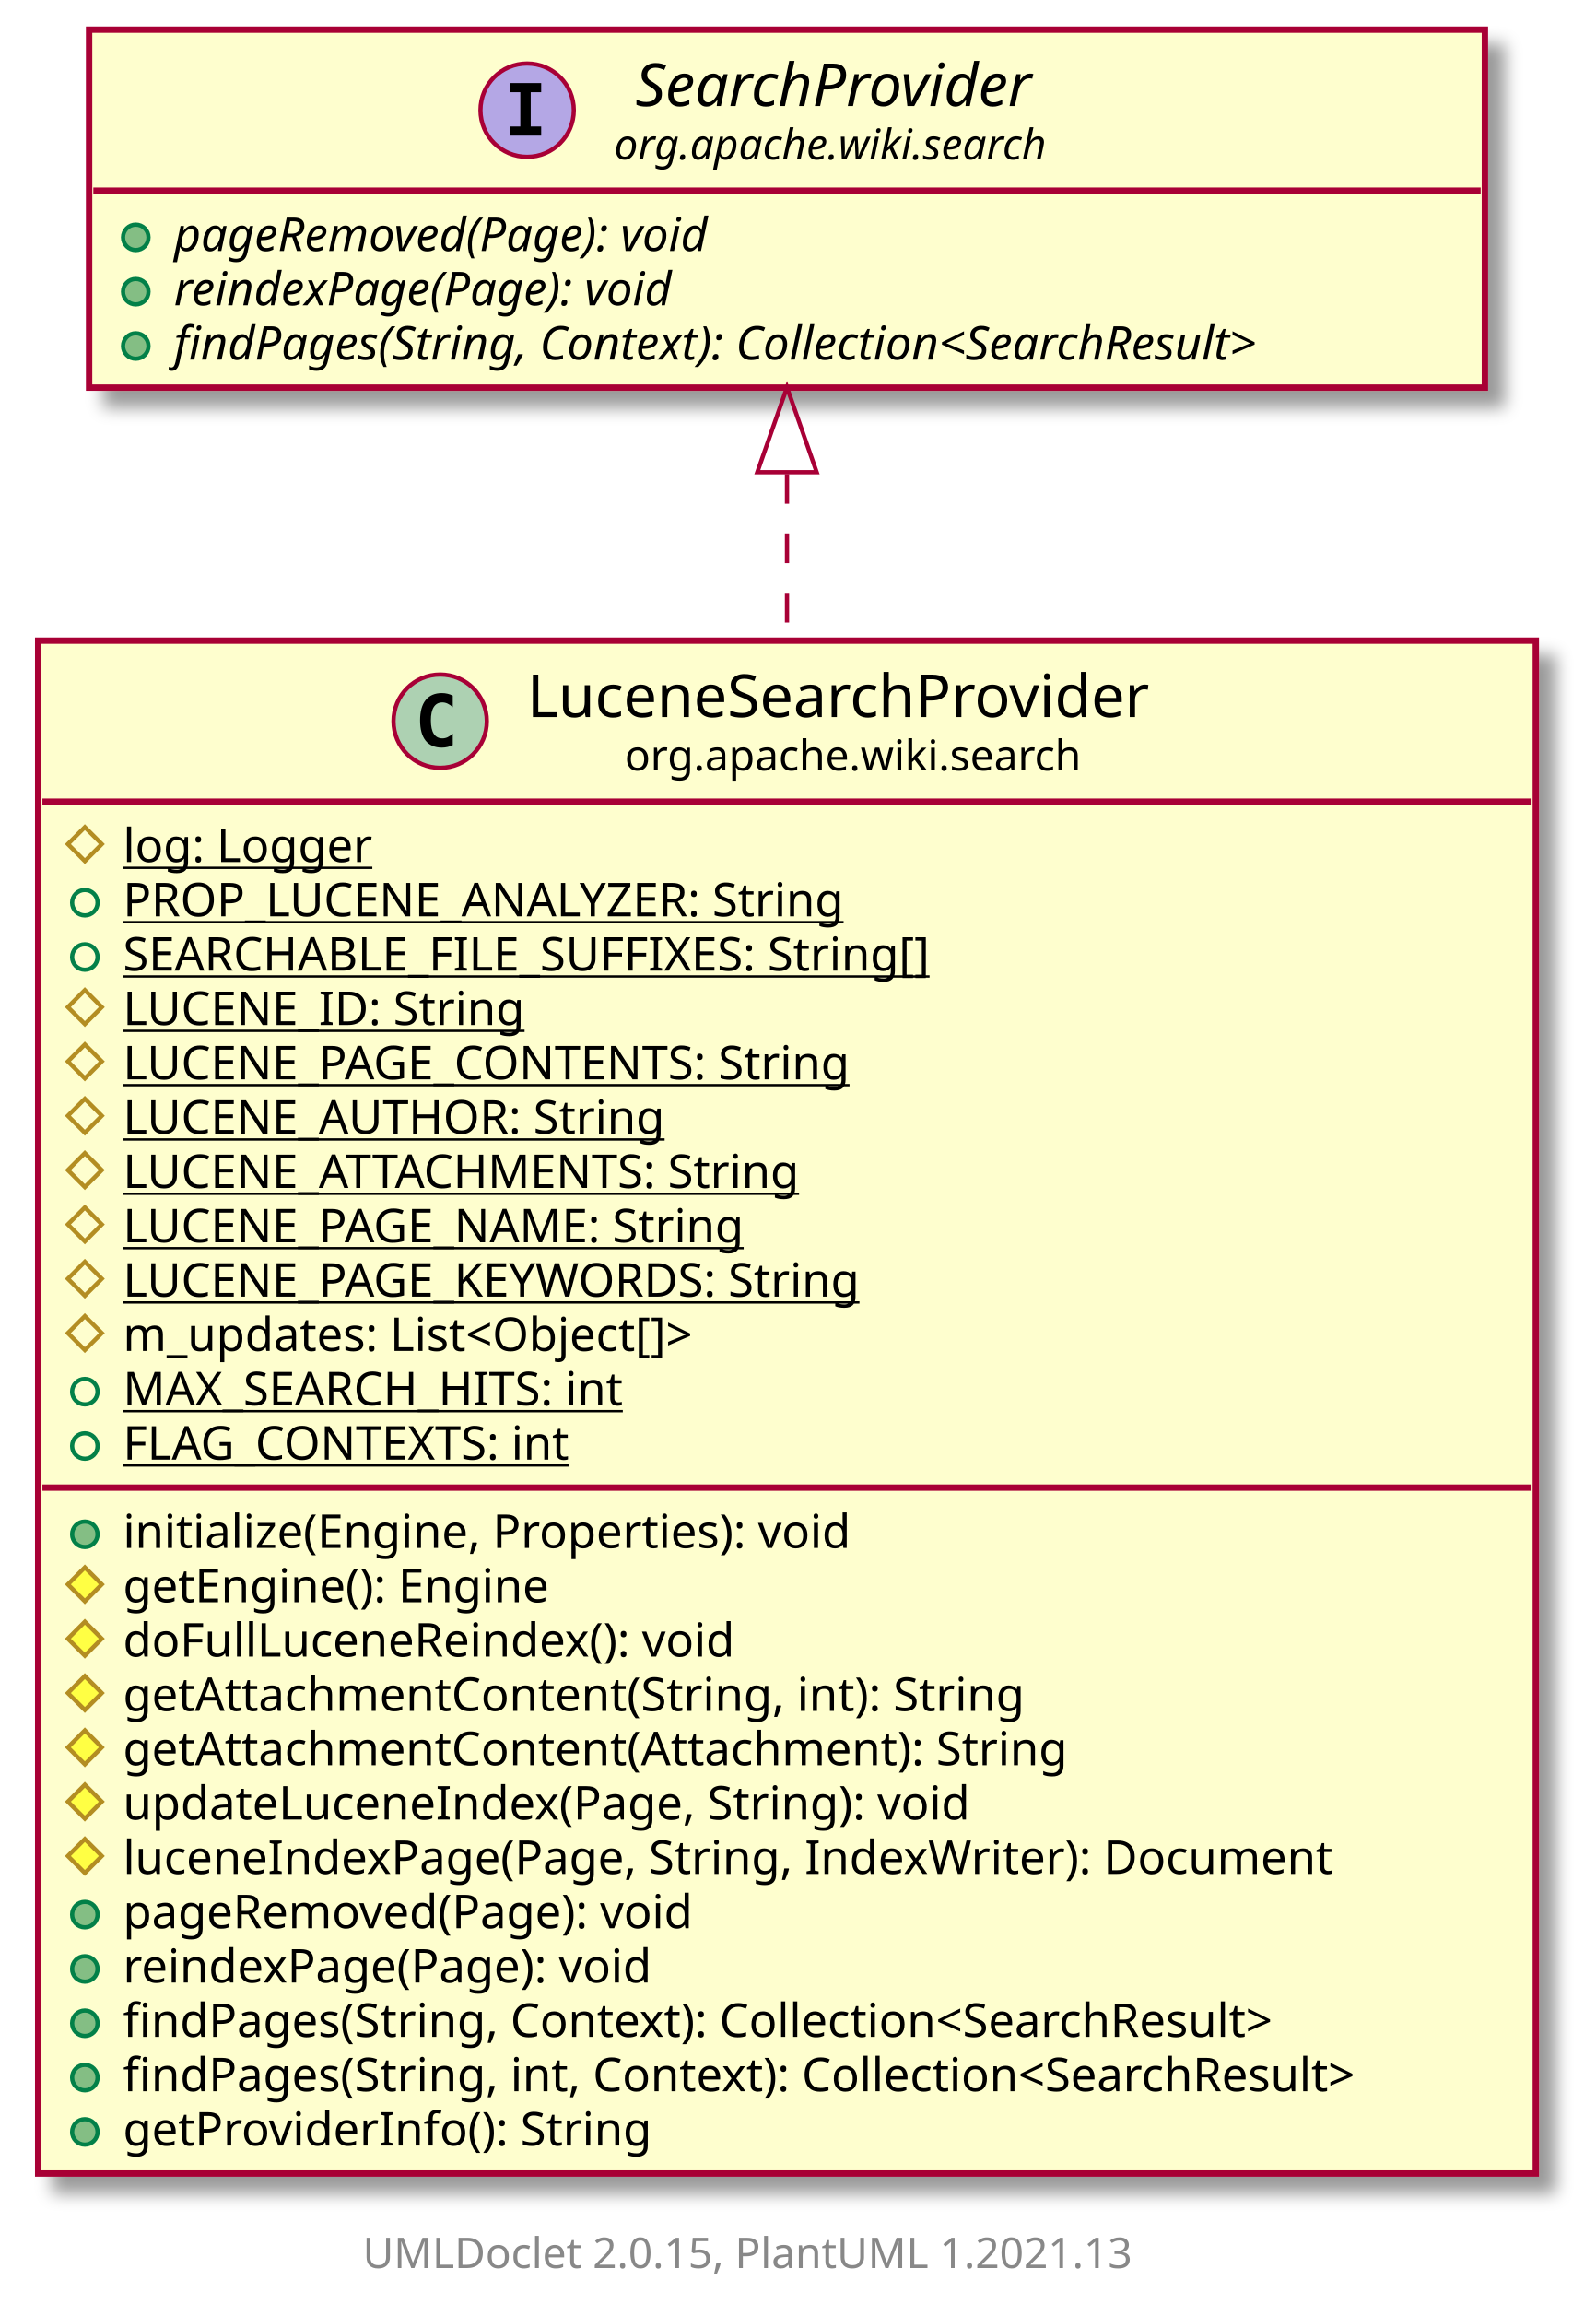
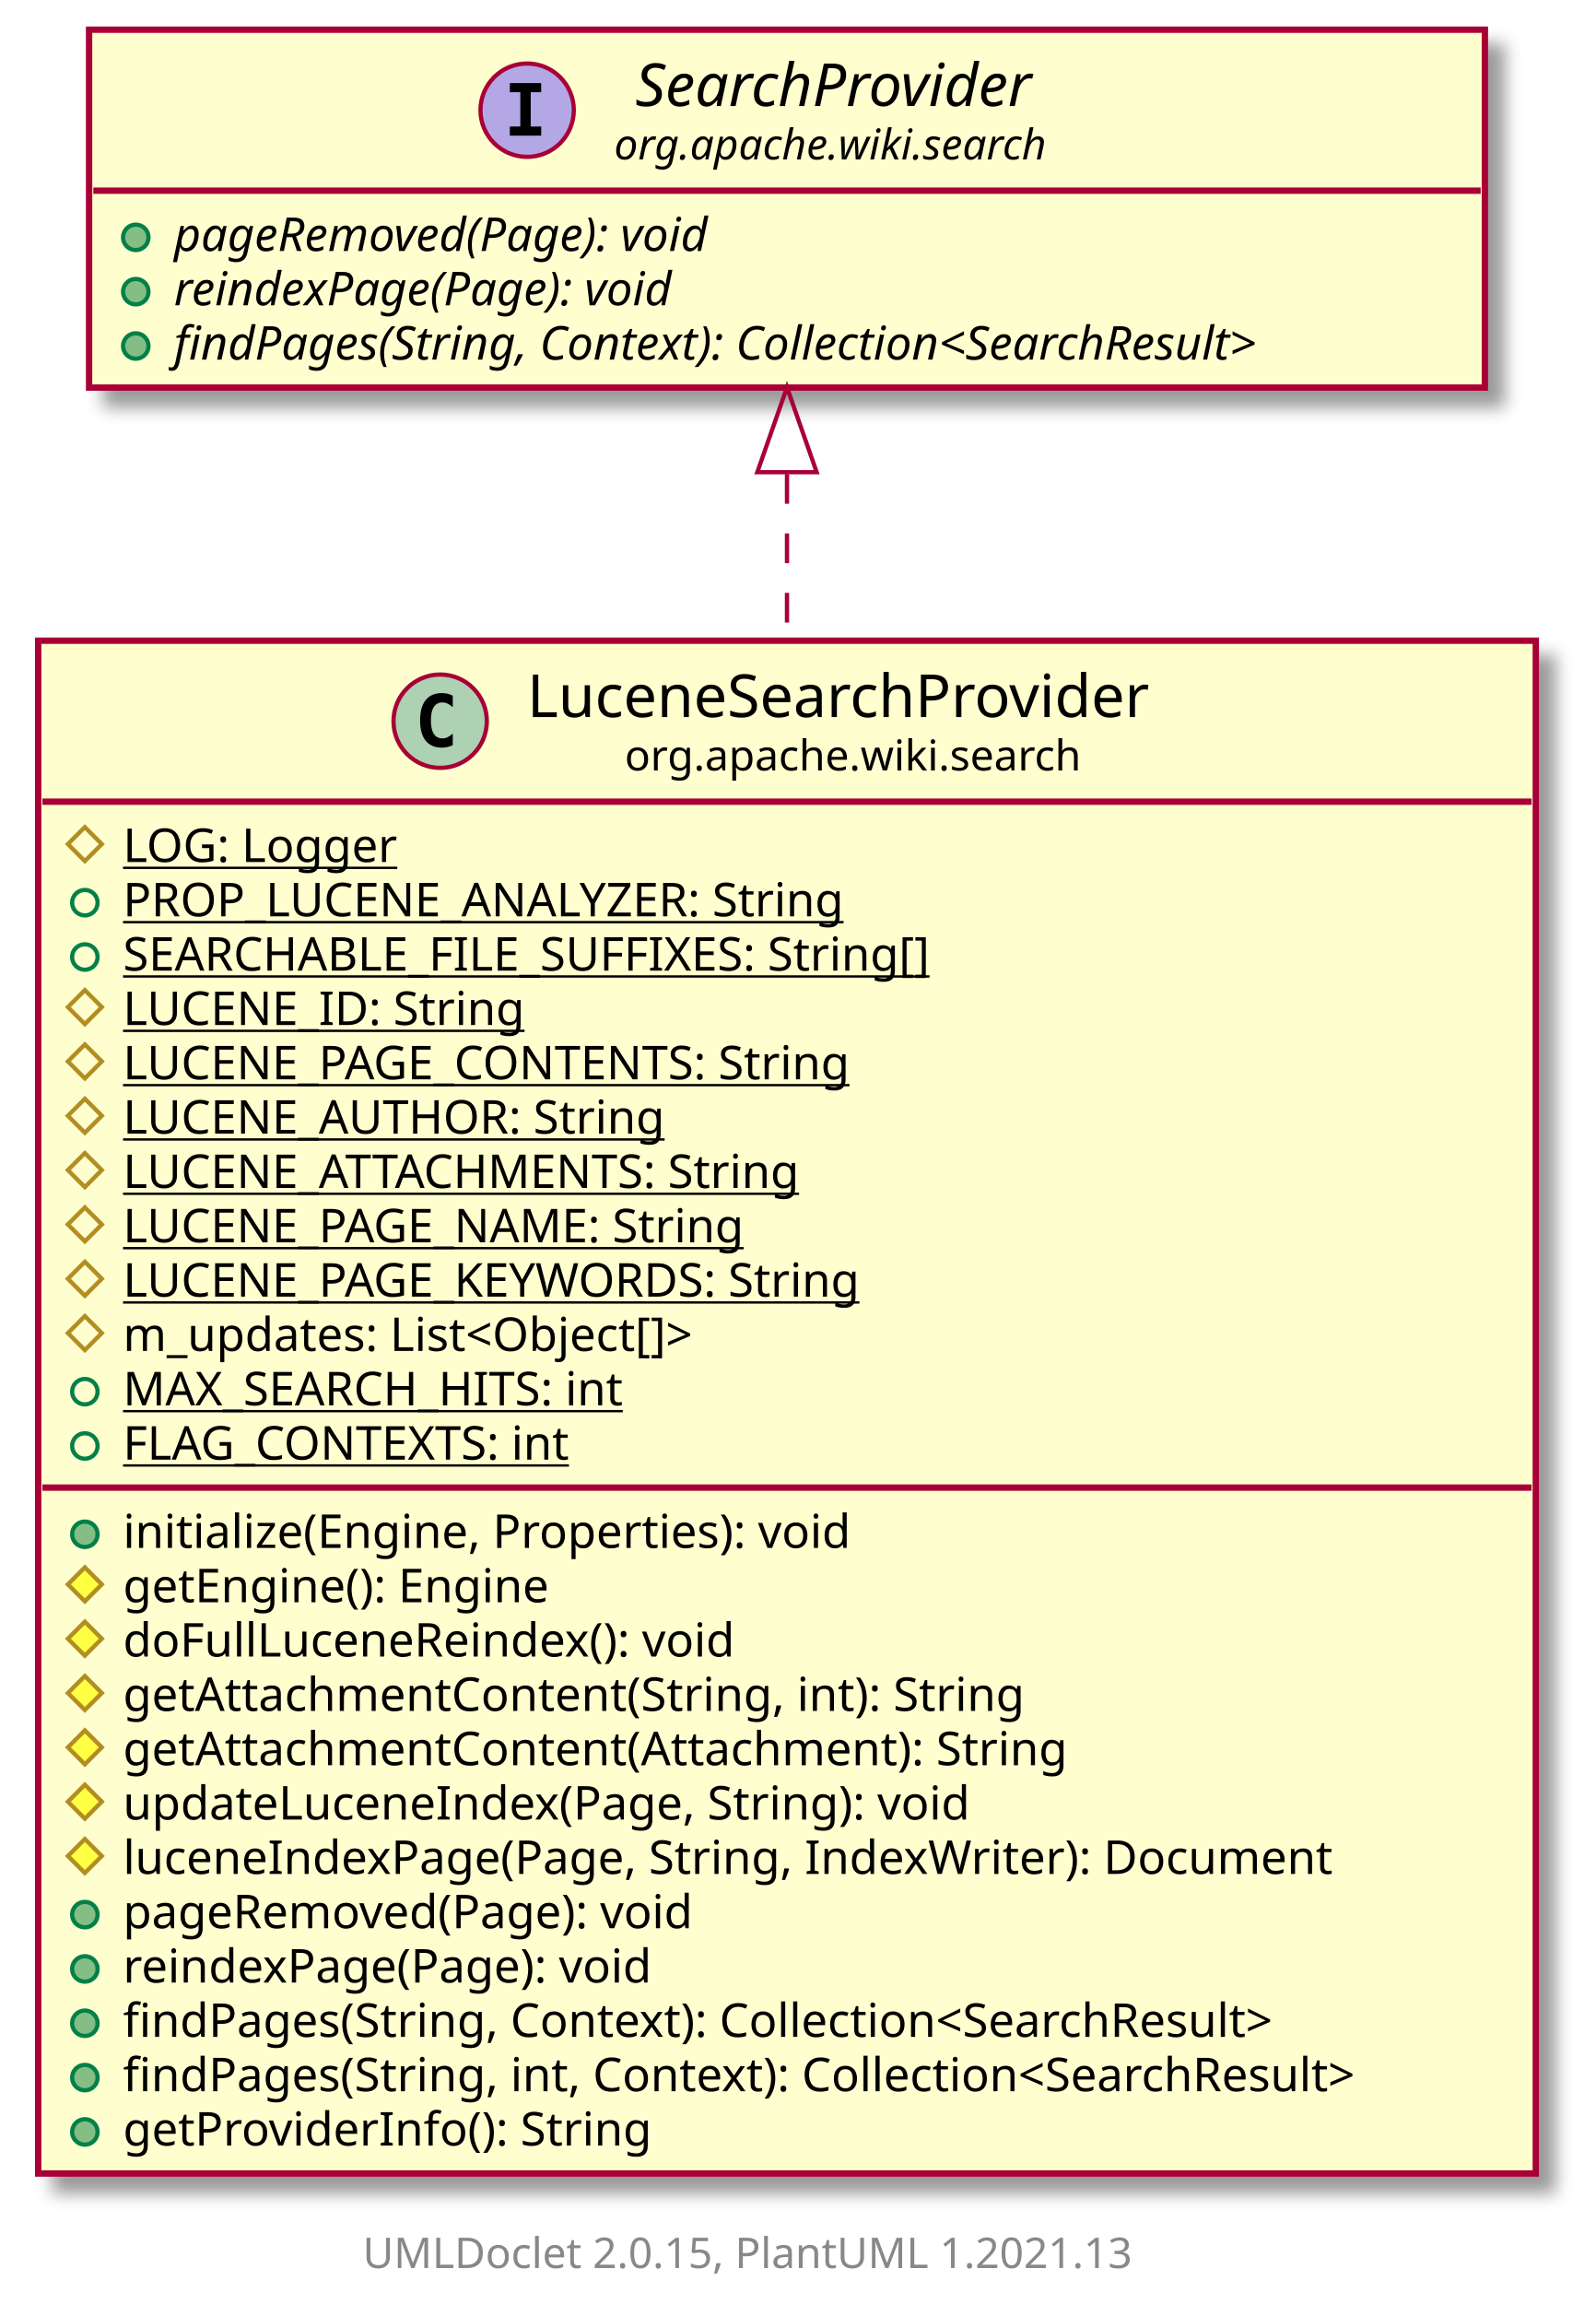
<svg xmlns="http://www.w3.org/2000/svg" xmlns:xlink="http://www.w3.org/1999/xlink" contentScriptType="application/ecmascript" contentStyleType="text/css" height="543px" preserveAspectRatio="none" style="width:376px;height:543px;background:#FFFFFF;" version="1.1" viewBox="0 0 376 543" width="376px" zoomAndPan="magnify">
  <defs>
-     <filter height="300%" id="f1hpeh9gcx85f5" width="300%" x="-1" y="-1">
+     <filter height="300%" id="fadso9d4rem35" width="300%" x="-1" y="-1">
      <feGaussianBlur result="blurOut" stdDeviation="2.0" />
      <feColorMatrix in="blurOut" result="blurOut2" type="matrix" values="0 0 0 0 0 0 0 0 0 0 0 0 0 0 0 0 0 0 .4 0" />
      <feOffset dx="4.0" dy="4.0" in="blurOut2" result="blurOut3" />
      <feBlend in="SourceGraphic" in2="blurOut3" mode="normal" />
    </filter>
  </defs>
  <g>
    <a href="LuceneSearchProvider.html" target="_top" title="LuceneSearchProvider.html" xlink:actuate="onRequest" xlink:href="LuceneSearchProvider.html" xlink:show="new" xlink:title="LuceneSearchProvider.html" xlink:type="simple">
-       <rect codeLine="5" fill="#FEFECE" filter="url(#f1hpeh9gcx85f5)" height="361.25" id="org.apache.wiki.search.LuceneSearchProvider" style="stroke:#A80036;stroke-width:1.5;" width="353" x="9" y="151" />
+       <rect codeLine="5" fill="#FEFECE" filter="url(#fadso9d4rem35)" height="361.25" id="org.apache.wiki.search.LuceneSearchProvider" style="stroke:#A80036;stroke-width:1.5;" width="353" x="9" y="151" />
      <ellipse cx="103.75" cy="169.969" fill="#ADD1B2" rx="11" ry="11" style="stroke:#A80036;stroke-width:1.0;" />
      <path d="M106.719,175.609 Q106.141,175.906 105.5,176.047 Q104.859,176.203 104.156,176.203 Q101.656,176.203 100.328,174.562 Q99.016,172.906 99.016,169.781 Q99.016,166.656 100.328,165 Q101.656,163.344 104.156,163.344 Q104.859,163.344 105.5,163.5 Q106.156,163.656 106.719,163.953 L106.719,166.672 Q106.094,166.094 105.5,165.828 Q104.906,165.547 104.281,165.547 Q102.938,165.547 102.25,166.625 Q101.562,167.688 101.562,169.781 Q101.562,171.875 102.25,172.953 Q102.938,174.016 104.281,174.016 Q104.906,174.016 105.5,173.75 Q106.094,173.469 106.719,172.891 L106.719,175.609 Z " fill="#000000" />
      <text fill="#000000" font-family="sans-serif" font-size="14" lengthAdjust="spacing" textLength="155" x="124.25" y="168.995">LuceneSearchProvider</text>
      <text fill="#000000" font-family="sans-serif" font-size="10" lengthAdjust="spacing" textLength="109" x="147.25" y="181.579">org.apache.wiki.search</text>
      <line style="stroke:#A80036;stroke-width:1.5;" x1="10" x2="361" y1="188.938" y2="188.938" />
      <polygon fill="none" points="20,194.938,24,198.938,20,202.938,16,198.938" style="stroke:#B38D22;stroke-width:1.0;" />
-       <text fill="#000000" font-family="sans-serif" font-size="11" lengthAdjust="spacing" text-decoration="underline" textLength="64" x="29" y="203.148">log: Logger</text>
+       <text fill="#000000" font-family="sans-serif" font-size="11" lengthAdjust="spacing" text-decoration="underline" textLength="71" x="29" y="203.148">LOG: Logger</text>
      <ellipse cx="20" cy="212.742" rx="3" ry="3" style="stroke:#038048;stroke-width:1.0;fill:none;" />
      <text fill="#000000" font-family="sans-serif" font-size="11" lengthAdjust="spacing" text-decoration="underline" textLength="186" x="29" y="215.953">PROP_LUCENE_ANALYZER: String</text>
      <ellipse cx="20" cy="225.547" rx="3" ry="3" style="stroke:#038048;stroke-width:1.0;fill:none;" />
      <text fill="#000000" font-family="sans-serif" font-size="11" lengthAdjust="spacing" text-decoration="underline" textLength="210" x="29" y="228.757">SEARCHABLE_FILE_SUFFIXES: String[]</text>
      <polygon fill="none" points="20,233.352,24,237.352,20,241.352,16,237.352" style="stroke:#B38D22;stroke-width:1.0;" />
      <text fill="#000000" font-family="sans-serif" font-size="11" lengthAdjust="spacing" text-decoration="underline" textLength="103" x="29" y="241.562">LUCENE_ID: String</text>
      <polygon fill="none" points="20,246.156,24,250.156,20,254.156,16,250.156" style="stroke:#B38D22;stroke-width:1.0;" />
      <text fill="#000000" font-family="sans-serif" font-size="11" lengthAdjust="spacing" text-decoration="underline" textLength="190" x="29" y="254.367">LUCENE_PAGE_CONTENTS: String</text>
      <polygon fill="none" points="20,258.961,24,262.961,20,266.961,16,262.961" style="stroke:#B38D22;stroke-width:1.0;" />
      <text fill="#000000" font-family="sans-serif" font-size="11" lengthAdjust="spacing" text-decoration="underline" textLength="138" x="29" y="267.171">LUCENE_AUTHOR: String</text>
      <polygon fill="none" points="20,271.766,24,275.766,20,279.766,16,275.766" style="stroke:#B38D22;stroke-width:1.0;" />
      <text fill="#000000" font-family="sans-serif" font-size="11" lengthAdjust="spacing" text-decoration="underline" textLength="175" x="29" y="279.976">LUCENE_ATTACHMENTS: String</text>
      <polygon fill="none" points="20,284.57,24,288.57,20,292.57,16,288.57" style="stroke:#B38D22;stroke-width:1.0;" />
      <text fill="#000000" font-family="sans-serif" font-size="11" lengthAdjust="spacing" text-decoration="underline" textLength="159" x="29" y="292.781">LUCENE_PAGE_NAME: String</text>
      <polygon fill="none" points="20,297.375,24,301.375,20,305.375,16,301.375" style="stroke:#B38D22;stroke-width:1.0;" />
      <text fill="#000000" font-family="sans-serif" font-size="11" lengthAdjust="spacing" text-decoration="underline" textLength="190" x="29" y="305.585">LUCENE_PAGE_KEYWORDS: String</text>
      <polygon fill="none" points="20,310.18,24,314.18,20,318.18,16,314.18" style="stroke:#B38D22;stroke-width:1.0;" />
      <text fill="#000000" font-family="sans-serif" font-size="11" lengthAdjust="spacing" textLength="153" x="29" y="318.39">m_updates: List&lt;Object[]&gt;</text>
      <ellipse cx="20" cy="327.984" rx="3" ry="3" style="stroke:#038048;stroke-width:1.0;fill:none;" />
      <text fill="#000000" font-family="sans-serif" font-size="11" lengthAdjust="spacing" text-decoration="underline" textLength="128" x="29" y="331.195">MAX_SEARCH_HITS: int</text>
      <ellipse cx="20" cy="340.789" rx="3" ry="3" style="stroke:#038048;stroke-width:1.0;fill:none;" />
      <text fill="#000000" font-family="sans-serif" font-size="11" lengthAdjust="spacing" text-decoration="underline" textLength="117" x="29" y="344">FLAG_CONTEXTS: int</text>
      <line style="stroke:#A80036;stroke-width:1.5;" x1="10" x2="361" y1="350.594" y2="350.594" />
      <ellipse cx="20" cy="361.594" fill="#84BE84" rx="3" ry="3" style="stroke:#038048;stroke-width:1.0;" />
      <text fill="#000000" font-family="sans-serif" font-size="11" lengthAdjust="spacing" textLength="189" x="29" y="364.804">initialize(Engine, Properties): void</text>
      <polygon fill="#FFFF44" points="20,369.398,24,373.398,20,377.398,16,373.398" style="stroke:#B38D22;stroke-width:1.0;" />
      <text fill="#000000" font-family="sans-serif" font-size="11" lengthAdjust="spacing" textLength="110" x="29" y="377.609">getEngine(): Engine</text>
      <polygon fill="#FFFF44" points="20,382.203,24,386.203,20,390.203,16,386.203" style="stroke:#B38D22;stroke-width:1.0;" />
      <text fill="#000000" font-family="sans-serif" font-size="11" lengthAdjust="spacing" textLength="156" x="29" y="390.414">doFullLuceneReindex(): void</text>
      <polygon fill="#FFFF44" points="20,395.008,24,399.008,20,403.008,16,399.008" style="stroke:#B38D22;stroke-width:1.0;" />
      <text fill="#000000" font-family="sans-serif" font-size="11" lengthAdjust="spacing" textLength="232" x="29" y="403.218">getAttachmentContent(String, int): String</text>
      <polygon fill="#FFFF44" points="20,407.812,24,411.812,20,415.812,16,411.812" style="stroke:#B38D22;stroke-width:1.0;" />
      <text fill="#000000" font-family="sans-serif" font-size="11" lengthAdjust="spacing" textLength="240" x="29" y="416.023">getAttachmentContent(Attachment): String</text>
      <polygon fill="#FFFF44" points="20,420.617,24,424.617,20,428.617,16,424.617" style="stroke:#B38D22;stroke-width:1.0;" />
      <text fill="#000000" font-family="sans-serif" font-size="11" lengthAdjust="spacing" textLength="218" x="29" y="428.828">updateLuceneIndex(Page, String): void</text>
      <polygon fill="#FFFF44" points="20,433.422,24,437.422,20,441.422,16,437.422" style="stroke:#B38D22;stroke-width:1.0;" />
      <text fill="#000000" font-family="sans-serif" font-size="11" lengthAdjust="spacing" textLength="309" x="29" y="441.632">luceneIndexPage(Page, String, IndexWriter): Document</text>
      <ellipse cx="20" cy="451.227" fill="#84BE84" rx="3" ry="3" style="stroke:#038048;stroke-width:1.0;" />
      <text fill="#000000" font-family="sans-serif" font-size="11" lengthAdjust="spacing" textLength="147" x="29" y="454.437">pageRemoved(Page): void</text>
      <ellipse cx="20" cy="464.031" fill="#84BE84" rx="3" ry="3" style="stroke:#038048;stroke-width:1.0;" />
      <text fill="#000000" font-family="sans-serif" font-size="11" lengthAdjust="spacing" textLength="137" x="29" y="467.242">reindexPage(Page): void</text>
      <ellipse cx="20" cy="476.836" fill="#84BE84" rx="3" ry="3" style="stroke:#038048;stroke-width:1.0;" />
      <text fill="#000000" font-family="sans-serif" font-size="11" lengthAdjust="spacing" textLength="305" x="29" y="480.046">findPages(String, Context): Collection&lt;SearchResult&gt;</text>
      <ellipse cx="20" cy="489.641" fill="#84BE84" rx="3" ry="3" style="stroke:#038048;stroke-width:1.0;" />
      <text fill="#000000" font-family="sans-serif" font-size="11" lengthAdjust="spacing" textLength="327" x="29" y="492.851">findPages(String, int, Context): Collection&lt;SearchResult&gt;</text>
      <ellipse cx="20" cy="502.445" fill="#84BE84" rx="3" ry="3" style="stroke:#038048;stroke-width:1.0;" />
      <text fill="#000000" font-family="sans-serif" font-size="11" lengthAdjust="spacing" textLength="136" x="29" y="505.656">getProviderInfo(): String</text>
    </a>
    <a href="SearchProvider.html" target="_top" title="SearchProvider.html" xlink:actuate="onRequest" xlink:href="SearchProvider.html" xlink:show="new" xlink:title="SearchProvider.html" xlink:type="simple">
-       <rect codeLine="32" fill="#FEFECE" filter="url(#f1hpeh9gcx85f5)" height="84.352" id="org.apache.wiki.search.SearchProvider" style="stroke:#A80036;stroke-width:1.5;" width="329" x="21" y="7" />
+       <rect codeLine="32" fill="#FEFECE" filter="url(#fadso9d4rem35)" height="84.352" id="org.apache.wiki.search.SearchProvider" style="stroke:#A80036;stroke-width:1.5;" width="329" x="21" y="7" />
      <ellipse cx="124.25" cy="25.969" fill="#B4A7E5" rx="11" ry="11" style="stroke:#A80036;stroke-width:1.0;" />
      <path d="M120.172,21.734 L120.172,19.578 L127.562,19.578 L127.562,21.734 L125.094,21.734 L125.094,29.812 L127.562,29.812 L127.562,31.969 L120.172,31.969 L120.172,29.812 L122.641,29.812 L122.641,21.734 L120.172,21.734 Z " fill="#000000" />
      <text fill="#000000" font-family="sans-serif" font-size="14" font-style="italic" lengthAdjust="spacing" textLength="104" x="149.75" y="24.995">SearchProvider</text>
      <text fill="#000000" font-family="sans-serif" font-size="10" font-style="italic" lengthAdjust="spacing" textLength="114" x="144.75" y="37.579">org.apache.wiki.search</text>
      <line style="stroke:#A80036;stroke-width:1.5;" x1="22" x2="349" y1="44.938" y2="44.938" />
      <ellipse cx="32" cy="55.938" fill="#84BE84" rx="3" ry="3" style="stroke:#038048;stroke-width:1.0;" />
      <text fill="#000000" font-family="sans-serif" font-size="11" font-style="italic" lengthAdjust="spacing" textLength="150" x="41" y="59.148">pageRemoved(Page): void</text>
      <ellipse cx="32" cy="68.742" fill="#84BE84" rx="3" ry="3" style="stroke:#038048;stroke-width:1.0;" />
      <text fill="#000000" font-family="sans-serif" font-size="11" font-style="italic" lengthAdjust="spacing" textLength="139" x="41" y="71.953">reindexPage(Page): void</text>
      <ellipse cx="32" cy="81.547" fill="#84BE84" rx="3" ry="3" style="stroke:#038048;stroke-width:1.0;" />
      <text fill="#000000" font-family="sans-serif" font-size="11" font-style="italic" lengthAdjust="spacing" textLength="303" x="41" y="84.757">findPages(String, Context): Collection&lt;SearchResult&gt;</text>
    </a>
    <path codeLine="38" d="M185.5,111.722 C185.5,123.817 185.5,137.038 185.5,150.803 " fill="none" id="org.apache.wiki.search.SearchProvider-backto-org.apache.wiki.search.LuceneSearchProvider" style="stroke:#A80036;stroke-width:1.0;stroke-dasharray:7.0,7.0;" />
    <polygon fill="none" points="178.5,111.293,185.5,91.293,192.5,111.293,178.5,111.293" style="stroke:#A80036;stroke-width:1.0;" />
    <text fill="#888888" font-family="sans-serif" font-size="10" lengthAdjust="spacing" textLength="192" x="85.5" y="534.532">UMLDoclet 2.0.15, PlantUML 1.2021.13</text>
  </g>
</svg>
